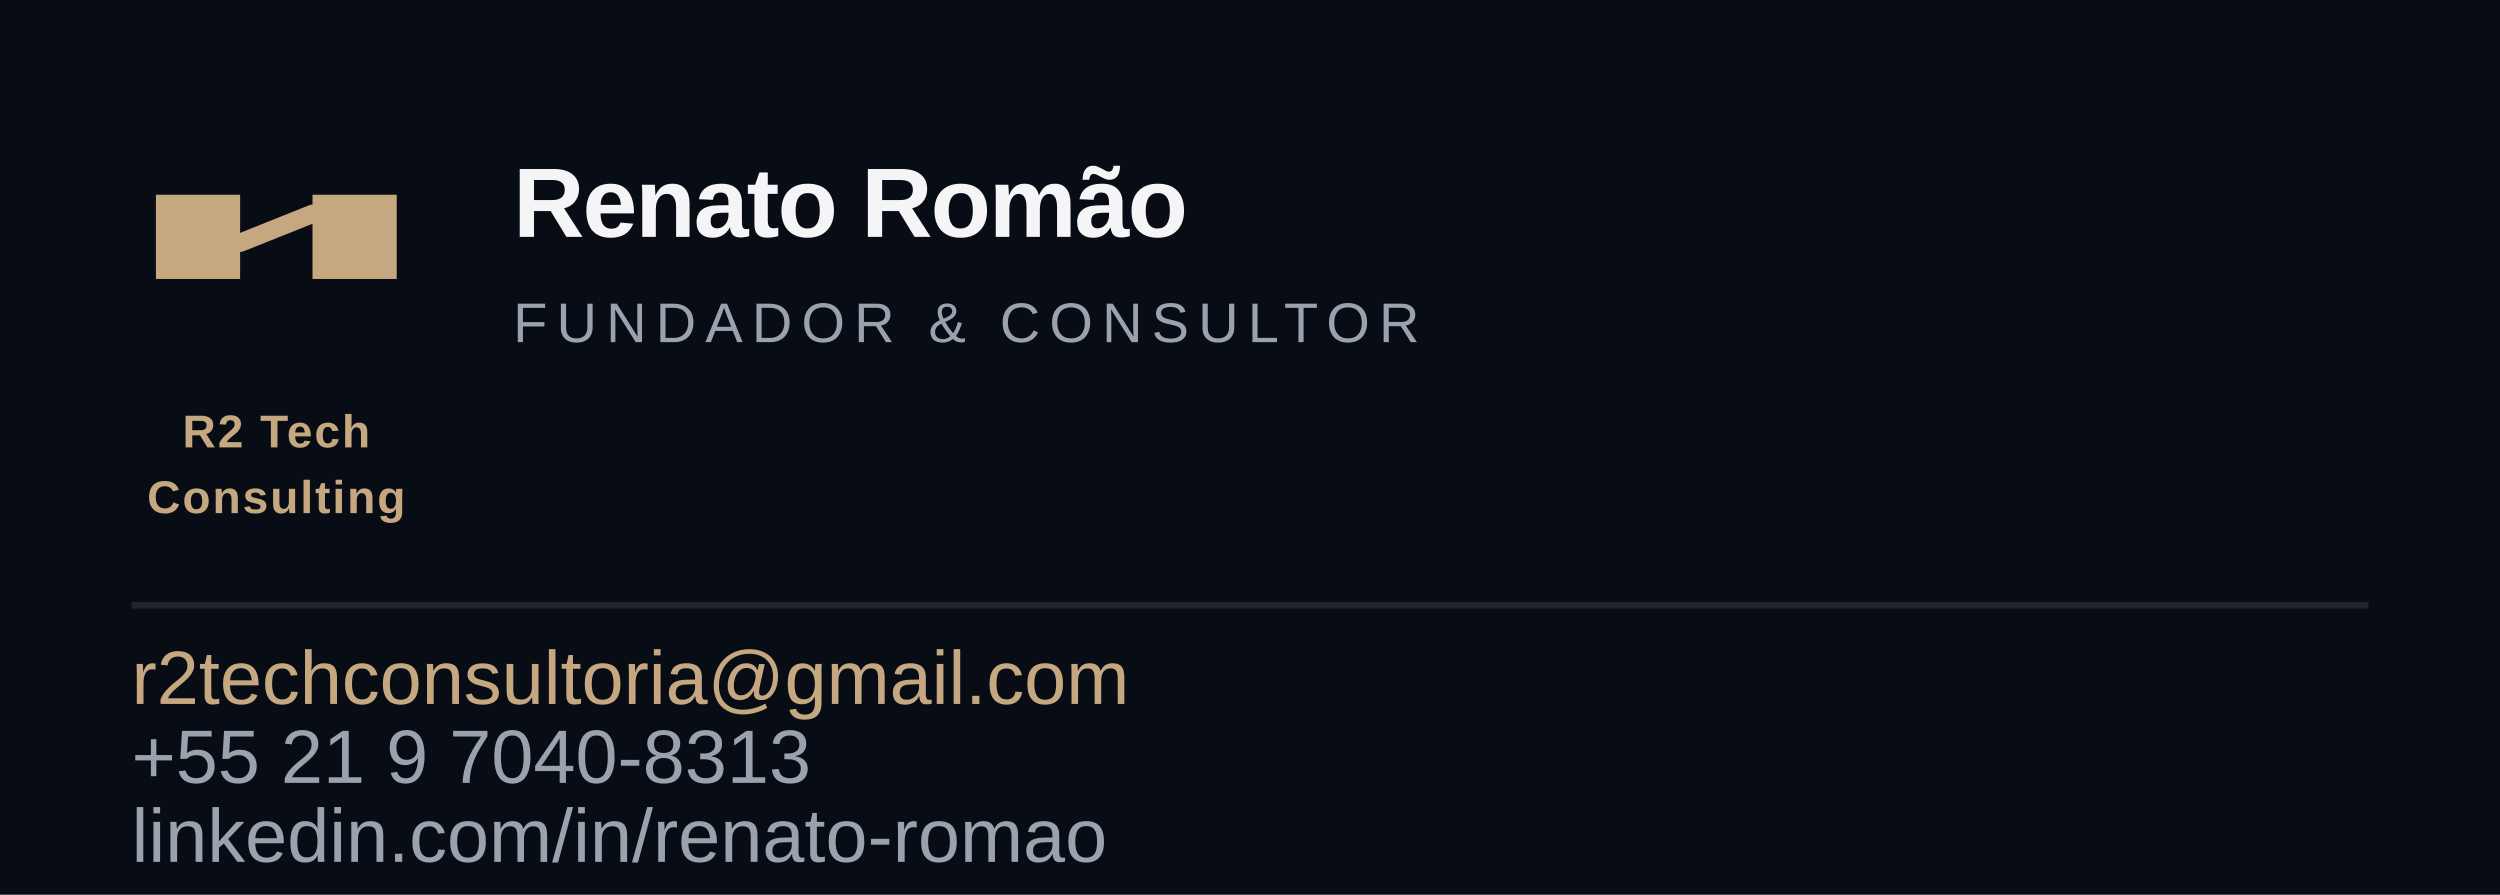
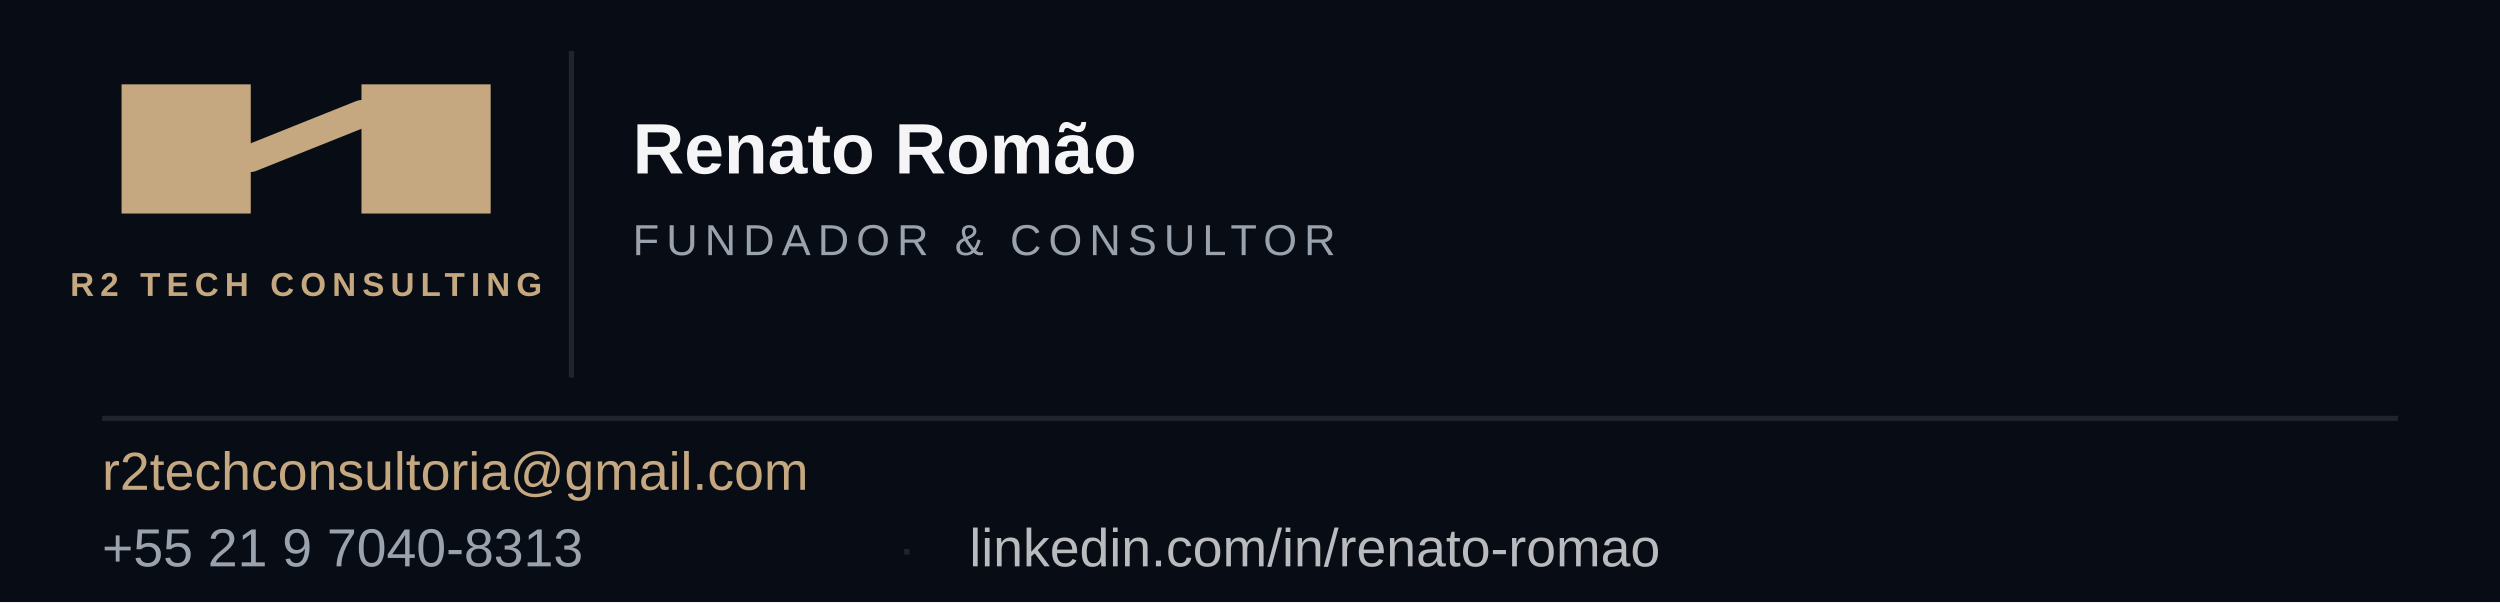
- <svg xmlns="http://www.w3.org/2000/svg" viewBox="0 0 380 136" width="760" height="272">
-   <rect width="380" height="136" fill="#080C14" />
-   <g transform="translate(20,14)">
-     <rect x="3.7" y="15.6" width="12.8" height="12.8" fill="#C5A880" />
-     <rect x="27.5" y="15.6" width="12.8" height="12.8" fill="#C5A880" />
-     <line x1="16.5" y1="22.9" x2="27.5" y2="18.5" stroke="#C5A880" stroke-width="2.8" stroke-linecap="round" />
-   </g>
-   <text x="42" y="68" font-family="Arial,sans-serif" font-size="7" font-weight="700" fill="#C5A880" text-anchor="middle" letter-spacing="0.3">R2 Tech</text>
-   <text x="42" y="78" font-family="Arial,sans-serif" font-size="7" font-weight="700" fill="#C5A880" text-anchor="middle" letter-spacing="0.3">Consulting</text>
-   <text x="78" y="36" font-family="Arial,sans-serif" font-size="15" font-weight="700" fill="#F5F5F7" letter-spacing="-0.3">Renato Romão</text>
-   <text x="78" y="52" font-family="Arial,sans-serif" font-size="8.5" font-weight="500" fill="#9AA3AD" letter-spacing="1.4">FUNDADOR &amp; CONSULTOR</text>
-   <line x1="20" y1="92" x2="360" y2="92" stroke="rgba(255,255,255,0.10)" stroke-width="1" />
-   <text x="20" y="107" font-family="Arial,sans-serif" font-size="11.5" fill="#C5A880">r2techconsultoria@gmail.com</text>
-   <text x="20" y="119" font-family="Arial,sans-serif" font-size="11.5" fill="#9AA3AD">+55 21 9 7040-8313</text>
-   <text x="20" y="131" font-family="Arial,sans-serif" font-size="11.5" fill="#9AA3AD">linkedin.com/in/renato-romao</text>
+ <svg xmlns="http://www.w3.org/2000/svg" viewBox="0 0 490 118" width="980" height="236">
+   <rect width="490" height="118" fill="#080C14" />
+   <svg x="20" y="14" width="80" height="34" viewBox="10 78 220 94">
+     <rect x="20" y="85" width="70" height="70" fill="#C5A880" />
+     <rect x="150" y="85" width="70" height="70" fill="#C5A880" />
+     <line x1="90" y1="125" x2="150" y2="101" stroke="#C5A880" stroke-width="15" stroke-linecap="round" />
+   </svg>
+   <text x="60" y="58" font-family="Arial,sans-serif" font-size="6.5" font-weight="700" fill="#C5A880" text-anchor="middle" letter-spacing="1.2">R2 TECH CONSULTING</text>
+   <line x1="112" y1="10" x2="112" y2="74" stroke="rgba(255,255,255,.10)" stroke-width="1" />
+   <text x="124" y="34" font-family="Arial,sans-serif" font-size="14" font-weight="700" fill="#F5F5F7">Renato Romão</text>
+   <text x="124" y="50" font-family="Arial,sans-serif" font-size="8.5" font-weight="500" fill="#9AA3AD" letter-spacing="1.4">FUNDADOR &amp; CONSULTOR</text>
+   <line x1="20" y1="82" x2="470" y2="82" stroke="rgba(255,255,255,.10)" stroke-width="1" />
+   <text x="20" y="96" font-family="Arial,sans-serif" font-size="10.5" fill="#C5A880">r2techconsultoria@gmail.com</text>
+   <text x="20" y="111" font-family="Arial,sans-serif" font-size="10.5" fill="#9AA3AD">+55 21 9 7040-8313</text>
+   <text x="176" y="111" font-family="Arial,sans-serif" font-size="10.5" fill="rgba(255,255,255,.10)">·</text>
+   <text x="190" y="111" font-family="Arial,sans-serif" font-size="10.5" fill="#F5F5F7" opacity="0.75">linkedin.com/in/renato-romao</text>
</svg>
